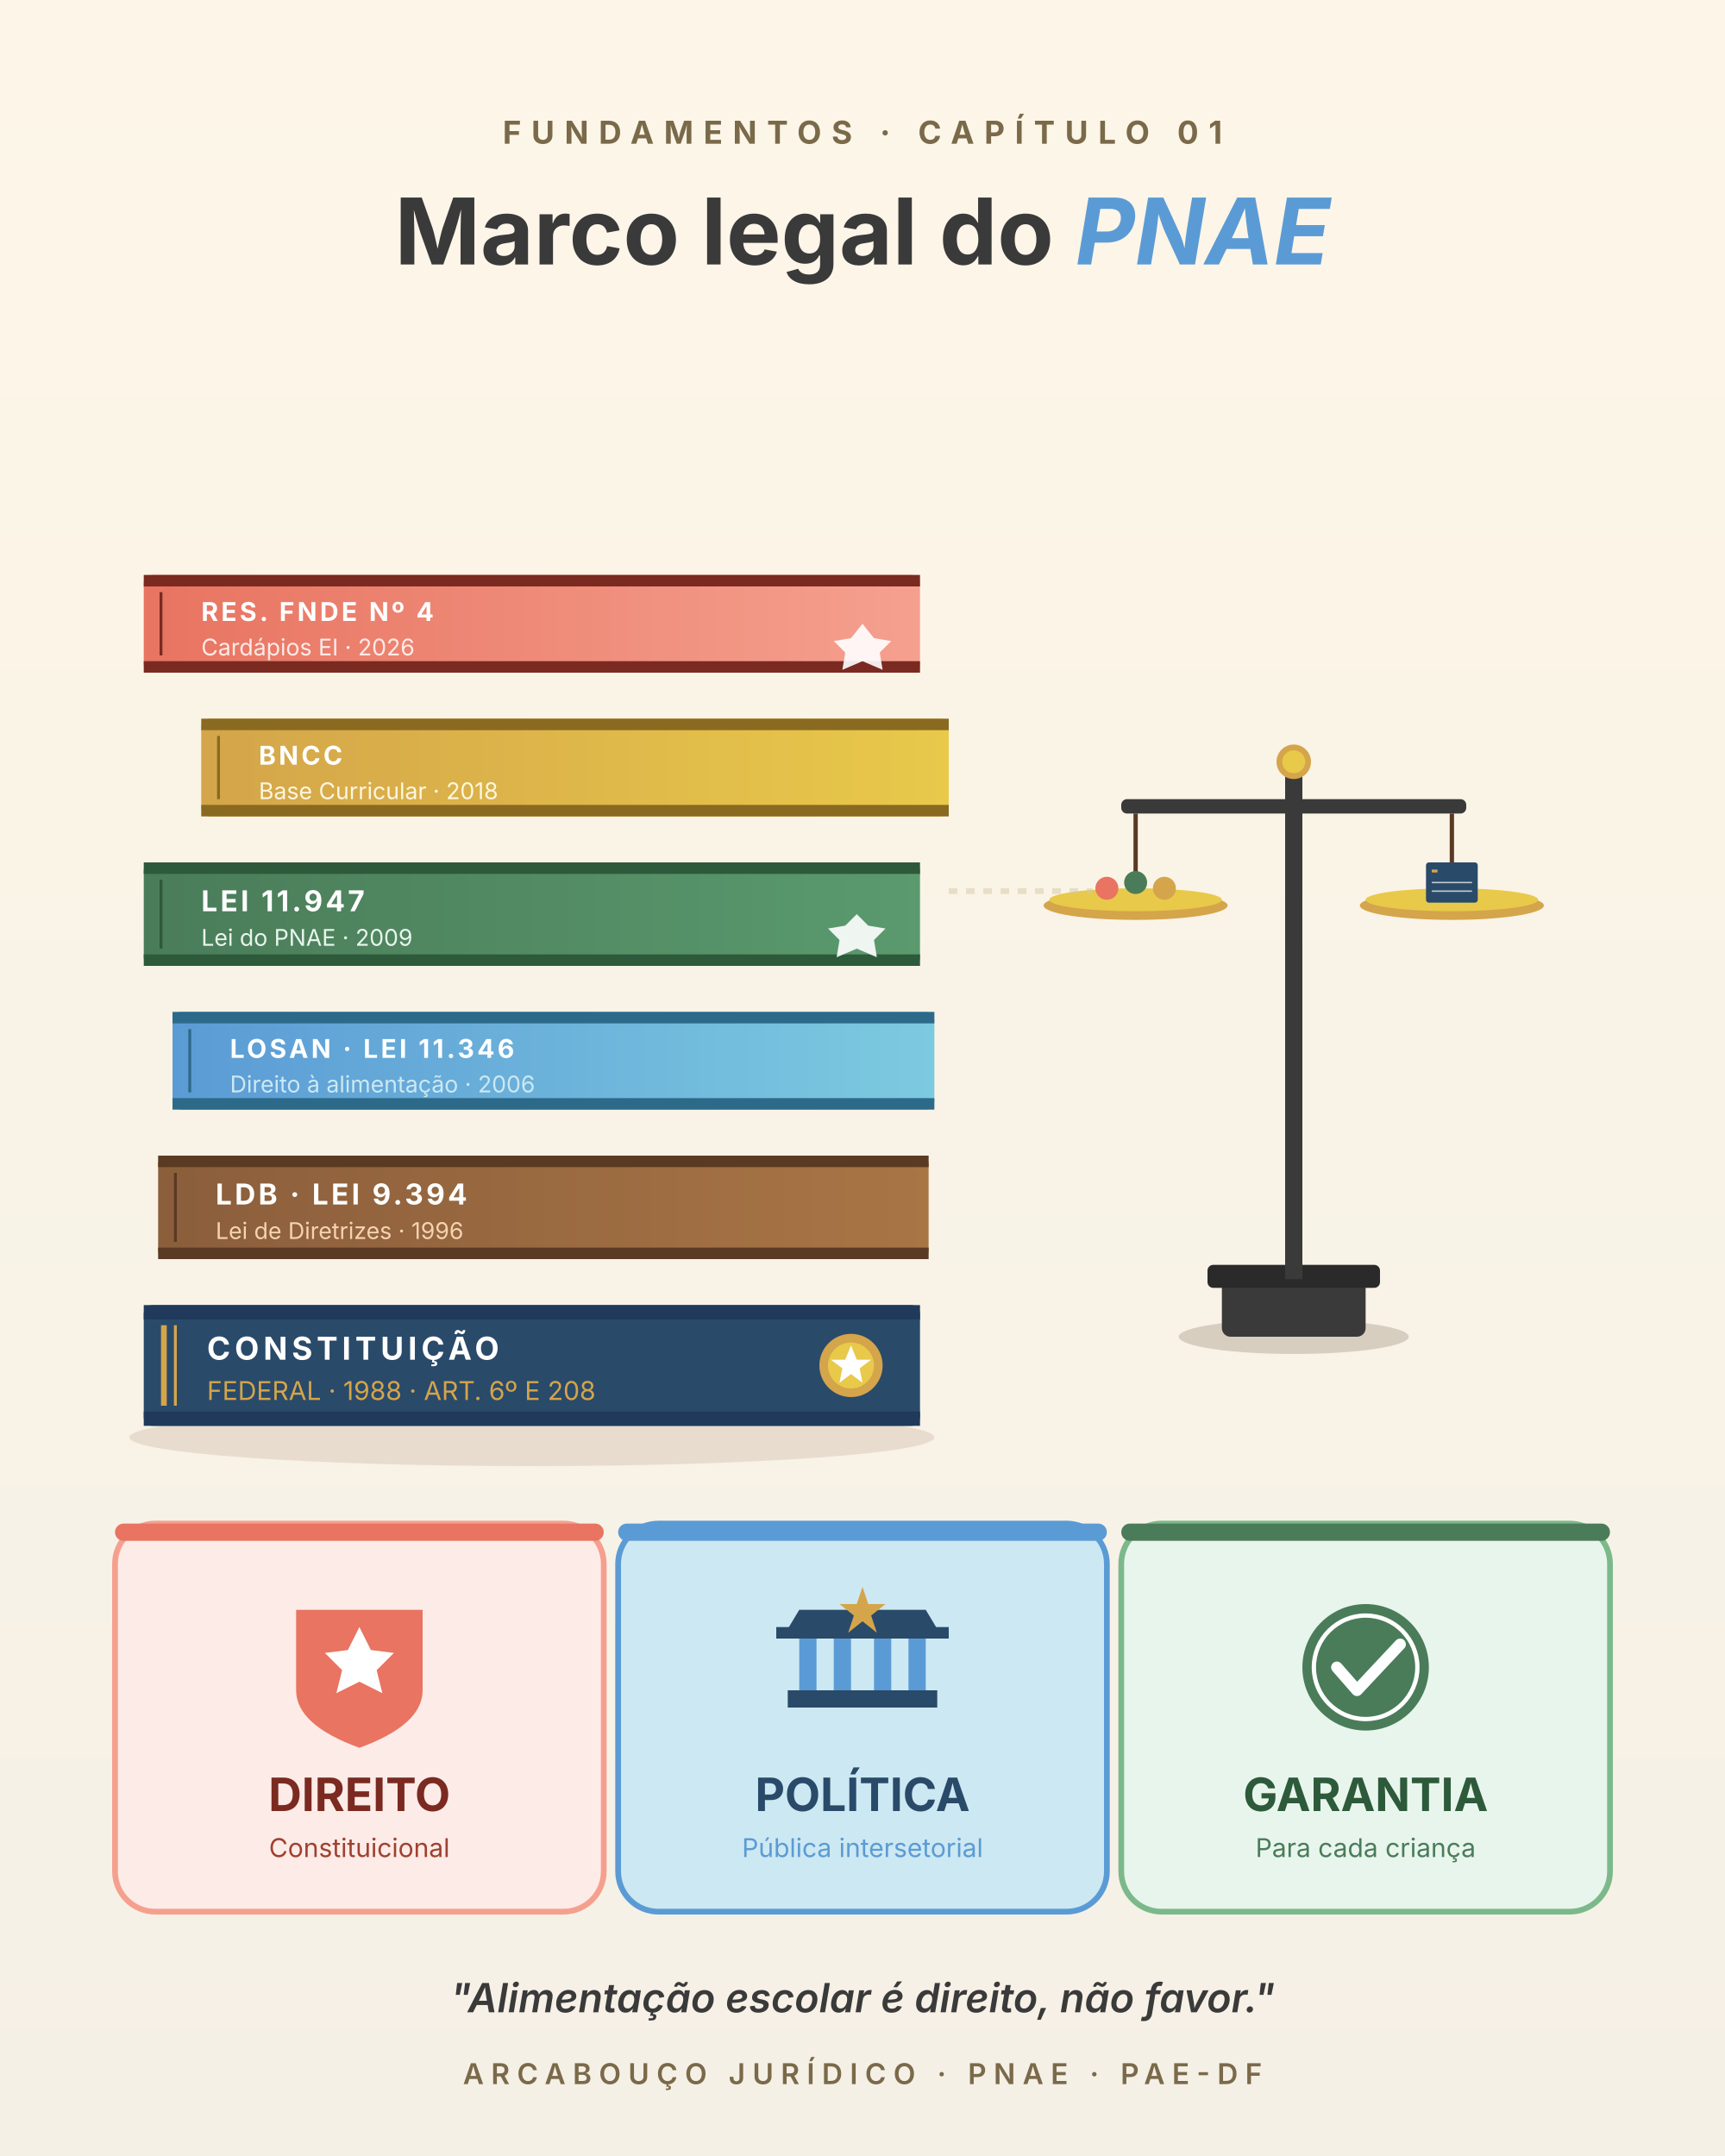
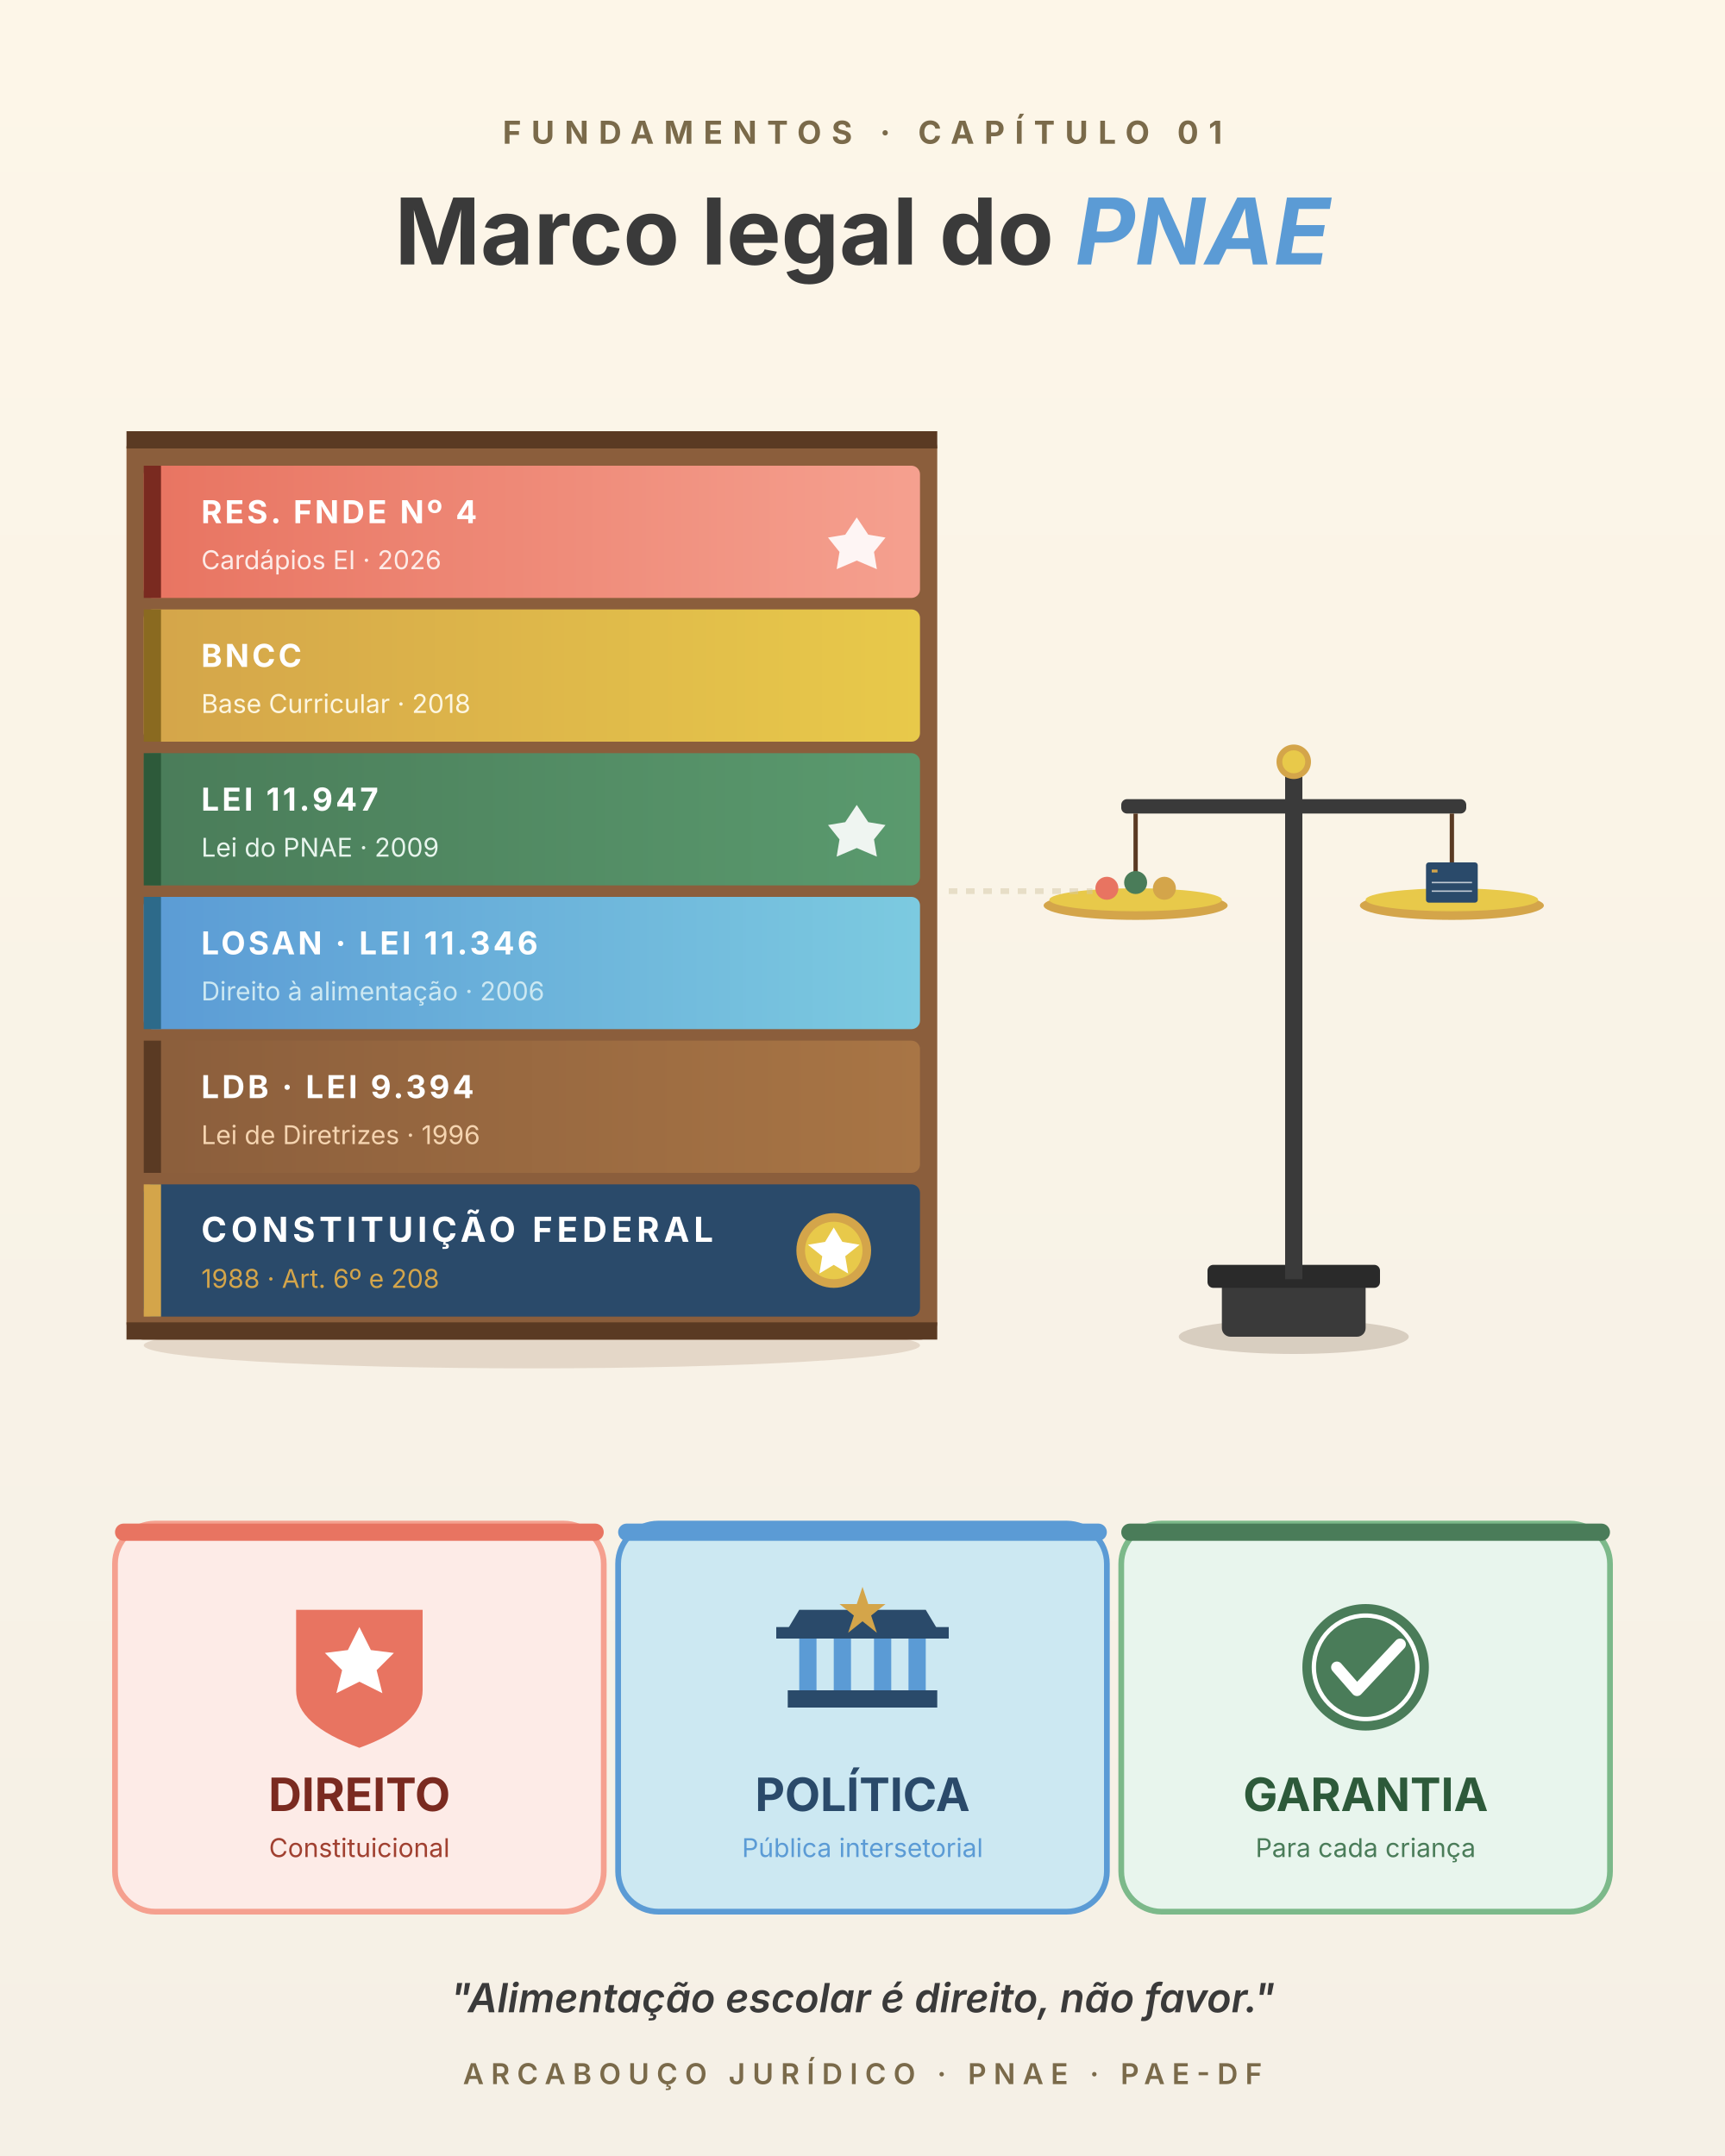
<svg xmlns="http://www.w3.org/2000/svg" viewBox="0 0 600 750">
  <defs>
    <linearGradient id="bg-marco" x1="0" x2="0" y1="0" y2="1">
      <stop offset="0" stop-color="#fdf6e8" />
      <stop offset="1" stop-color="#f5f0e6" />
    </linearGradient>
    <linearGradient id="capa-1" x1="0" x2="1" y1="0" y2="0">
      <stop offset="0" stop-color="#8B5E3C" />
      <stop offset="1" stop-color="#a87545" />
    </linearGradient>
    <linearGradient id="capa-2" x1="0" x2="1" y1="0" y2="0">
      <stop offset="0" stop-color="#5b9bd5" />
      <stop offset="1" stop-color="#7ccae0" />
    </linearGradient>
    <linearGradient id="capa-3" x1="0" x2="1" y1="0" y2="0">
      <stop offset="0" stop-color="#4A7C59" />
      <stop offset="1" stop-color="#5A9A6E" />
    </linearGradient>
    <linearGradient id="capa-4" x1="0" x2="1" y1="0" y2="0">
      <stop offset="0" stop-color="#D4A54A" />
      <stop offset="1" stop-color="#E8C94A" />
    </linearGradient>
    <linearGradient id="capa-5" x1="0" x2="1" y1="0" y2="0">
      <stop offset="0" stop-color="#E87461" />
      <stop offset="1" stop-color="#F5A08F" />
    </linearGradient>
  </defs>
  <rect width="600" height="750" fill="url(#bg-marco)" />
  <text x="300" y="50" text-anchor="middle" font-family="Inter,sans-serif" font-size="11" font-weight="700" letter-spacing="3.5" fill="#7a6a4a">FUNDAMENTOS · CAPÍTULO 01</text>
  <text x="300" y="92" text-anchor="middle" font-family="Inter,sans-serif" font-size="32" font-weight="700" fill="#3a3a3a">Marco legal do <tspan font-style="italic" fill="#5b9bd5">PNAE</tspan>
  </text>
-   <g transform="translate(50,160)">
-     <ellipse cx="135" cy="340" rx="140" ry="10" fill="#8B5E3C" opacity="0.15" />
-     <g transform="translate(0,40)">
-       <rect x="0" y="0" width="270" height="34" rx="3" fill="url(#capa-5)" />
-       <rect x="0" y="0" width="270" height="4" fill="#7a2a20" />
-       <rect x="0" y="30" width="270" height="4" fill="#7a2a20" />
-       <line x1="6" y1="6" x2="6" y2="28" stroke="#7a2a20" stroke-width="1" />
-       <text x="20" y="16" font-family="Inter,sans-serif" font-size="9" font-weight="700" letter-spacing="1" fill="#fff">RES. FNDE Nº 4</text>
-       <text x="20" y="28" font-family="Inter,sans-serif" font-size="8" fill="#fdebe7">Cardápios EI · 2026</text>
-       <path d="M250 17 L 254 22 L 260 23 L 256 27 L 257 33 L 250 30 L 243 33 L 244 27 L 240 23 L 246 22 Z" fill="#fff" opacity="0.9" />
+   <g transform="translate(50,150)">
+     <ellipse cx="135" cy="318" rx="135" ry="8" fill="#8B5E3C" opacity="0.18" />
+     <rect x="-6" y="0" width="282" height="316" rx="6" fill="#8B5E3C" />
+     <rect x="-6" y="0" width="282" height="6" fill="#5a3a23" />
+     <rect x="-6" y="310" width="282" height="6" fill="#5a3a23" />
+     <g transform="translate(0,12)">
+       <rect width="270" height="46" rx="3" fill="url(#capa-5)" />
+       <rect width="6" height="46" fill="#7a2a20" />
+       <text x="20" y="20" font-family="Inter,sans-serif" font-size="11" font-weight="700" letter-spacing="1" fill="#fff">RES. FNDE Nº 4</text>
+       <text x="20" y="36" font-family="Inter,sans-serif" font-size="9" fill="#fdebe7">Cardápios EI · 2026</text>
+       <path d="M248 18 L 252 24 L 258 25 L 254 30 L 255 36 L 248 33 L 241 36 L 242 30 L 238 25 L 244 24 Z" fill="#fff" opacity="0.9" />
    </g>
-     <g transform="translate(20,90)">
-       <rect x="0" y="0" width="260" height="34" rx="3" fill="url(#capa-4)" />
-       <rect x="0" y="0" width="260" height="4" fill="#8a6a20" />
-       <rect x="0" y="30" width="260" height="4" fill="#8a6a20" />
-       <line x1="6" y1="6" x2="6" y2="28" stroke="#8a6a20" stroke-width="1" />
-       <text x="20" y="16" font-family="Inter,sans-serif" font-size="9" font-weight="700" letter-spacing="1" fill="#fff">BNCC</text>
-       <text x="20" y="28" font-family="Inter,sans-serif" font-size="8" fill="#fdf6e0">Base Curricular · 2018</text>
+     <g transform="translate(0,62)">
+       <rect width="270" height="46" rx="3" fill="url(#capa-4)" />
+       <rect width="6" height="46" fill="#8a6a20" />
+       <text x="20" y="20" font-family="Inter,sans-serif" font-size="11" font-weight="700" letter-spacing="1" fill="#fff">BNCC</text>
+       <text x="20" y="36" font-family="Inter,sans-serif" font-size="9" fill="#fdf6e0">Base Curricular · 2018</text>
    </g>
-     <g transform="translate(0,140)">
-       <rect x="0" y="0" width="270" height="36" rx="3" fill="url(#capa-3)" />
-       <rect x="0" y="0" width="270" height="4" fill="#2d5a3a" />
-       <rect x="0" y="32" width="270" height="4" fill="#2d5a3a" />
-       <line x1="6" y1="6" x2="6" y2="30" stroke="#2d5a3a" stroke-width="1" />
-       <text x="20" y="17" font-family="Inter,sans-serif" font-size="10" font-weight="700" letter-spacing="1" fill="#fff">LEI 11.947</text>
-       <text x="20" y="29" font-family="Inter,sans-serif" font-size="8" fill="#e8f5ed">Lei do PNAE · 2009</text>
-       <path d="M248 18 L 252 22 L 258 23 L 254 27 L 255 33 L 248 30 L 241 33 L 242 27 L 238 23 L 244 22 Z" fill="#fff" opacity="0.9" />
+     <g transform="translate(0,112)">
+       <rect width="270" height="46" rx="3" fill="url(#capa-3)" />
+       <rect width="6" height="46" fill="#2d5a3a" />
+       <text x="20" y="20" font-family="Inter,sans-serif" font-size="11" font-weight="700" letter-spacing="1" fill="#fff">LEI 11.947</text>
+       <text x="20" y="36" font-family="Inter,sans-serif" font-size="9" fill="#e8f5ed">Lei do PNAE · 2009</text>
+       <path d="M248 18 L 252 24 L 258 25 L 254 30 L 255 36 L 248 33 L 241 36 L 242 30 L 238 25 L 244 24 Z" fill="#fff" opacity="0.9" />
    </g>
-     <g transform="translate(10,192)">
-       <rect x="0" y="0" width="265" height="34" rx="3" fill="url(#capa-2)" />
-       <rect x="0" y="0" width="265" height="4" fill="#2d6a8a" />
-       <rect x="0" y="30" width="265" height="4" fill="#2d6a8a" />
-       <line x1="6" y1="6" x2="6" y2="28" stroke="#2d6a8a" stroke-width="1" />
-       <text x="20" y="16" font-family="Inter,sans-serif" font-size="9" font-weight="700" letter-spacing="1" fill="#fff">LOSAN · LEI 11.346</text>
-       <text x="20" y="28" font-family="Inter,sans-serif" font-size="8" fill="#cce8f2">Direito à alimentação · 2006</text>
+     <g transform="translate(0,162)">
+       <rect width="270" height="46" rx="3" fill="url(#capa-2)" />
+       <rect width="6" height="46" fill="#2d6a8a" />
+       <text x="20" y="20" font-family="Inter,sans-serif" font-size="11" font-weight="700" letter-spacing="1" fill="#fff">LOSAN · LEI 11.346</text>
+       <text x="20" y="36" font-family="Inter,sans-serif" font-size="9" fill="#cce8f2">Direito à alimentação · 2006</text>
    </g>
-     <g transform="translate(5,242)">
-       <rect x="0" y="0" width="268" height="36" rx="3" fill="url(#capa-1)" />
-       <rect x="0" y="0" width="268" height="4" fill="#5a3a23" />
-       <rect x="0" y="32" width="268" height="4" fill="#5a3a23" />
-       <line x1="6" y1="6" x2="6" y2="30" stroke="#5a3a23" stroke-width="1" />
-       <text x="20" y="17" font-family="Inter,sans-serif" font-size="10" font-weight="700" letter-spacing="1" fill="#fff">LDB · LEI 9.394</text>
-       <text x="20" y="29" font-family="Inter,sans-serif" font-size="8" fill="#f5d4b0">Lei de Diretrizes · 1996</text>
+     <g transform="translate(0,212)">
+       <rect width="270" height="46" rx="3" fill="url(#capa-1)" />
+       <rect width="6" height="46" fill="#5a3a23" />
+       <text x="20" y="20" font-family="Inter,sans-serif" font-size="11" font-weight="700" letter-spacing="1" fill="#fff">LDB · LEI 9.394</text>
+       <text x="20" y="36" font-family="Inter,sans-serif" font-size="9" fill="#f5d4b0">Lei de Diretrizes · 1996</text>
    </g>
-     <g transform="translate(0,294)">
-       <rect x="0" y="0" width="270" height="42" rx="3" fill="#2a4a6a" />
-       <rect x="0" y="0" width="270" height="5" fill="#1f3a5a" />
-       <rect x="0" y="37" width="270" height="5" fill="#1f3a5a" />
-       <line x1="7" y1="7" x2="7" y2="35" stroke="#D4A54A" stroke-width="2" />
-       <line x1="11" y1="7" x2="11" y2="35" stroke="#D4A54A" stroke-width="1" />
-       <text x="22" y="19" font-family="Inter,sans-serif" font-size="11" font-weight="700" letter-spacing="1.5" fill="#fff">CONSTITUIÇÃO</text>
-       <text x="22" y="33" font-family="Inter,sans-serif" font-size="9" fill="#D4A54A">FEDERAL · 1988 · ART. 6º E 208</text>
-       <circle cx="246" cy="21" r="11" fill="#D4A54A" />
-       <circle cx="246" cy="21" r="8" fill="#E8C94A" />
-       <path d="M246 14 L 248 19 L 253 19 L 249 22 L 250 27 L 246 24 L 242 27 L 243 22 L 239 19 L 244 19 Z" fill="#fff" />
+     <g transform="translate(0,262)">
+       <rect width="270" height="46" rx="3" fill="#2a4a6a" />
+       <rect width="6" height="46" fill="#D4A54A" />
+       <text x="20" y="20" font-family="Inter,sans-serif" font-size="12" font-weight="700" letter-spacing="1.5" fill="#fff">CONSTITUIÇÃO FEDERAL</text>
+       <text x="20" y="36" font-family="Inter,sans-serif" font-size="9" fill="#D4A54A">1988 · Art. 6º e 208</text>
+       <circle cx="240" cy="23" r="13" fill="#D4A54A" />
+       <circle cx="240" cy="23" r="10" fill="#E8C94A" />
+       <path d="M240 15 L 243 20 L 249 21 L 244 25 L 245 31 L 240 28 L 235 31 L 236 25 L 231 21 L 237 20 Z" fill="#fff" />
    </g>
  </g>
  <g transform="translate(450,310)">
    <ellipse cx="0" cy="155" rx="40" ry="6" fill="#5a3a23" opacity="0.2" />
    <rect x="-25" y="135" width="50" height="20" rx="3" fill="#3a3a3a" />
    <rect x="-30" y="130" width="60" height="8" rx="2" fill="#2a2a2a" />
    <rect x="-3" y="-40" width="6" height="175" fill="#3a3a3a" />
    <circle cx="0" cy="-45" r="6" fill="#D4A54A" />
    <circle cx="0" cy="-45" r="4" fill="#E8C94A" />
    <rect x="-60" y="-32" width="120" height="5" rx="2" fill="#3a3a3a" />
    <line x1="-55" y1="-27" x2="-55" y2="0" stroke="#5a3a23" stroke-width="1.5" />
    <line x1="55" y1="-27" x2="55" y2="0" stroke="#5a3a23" stroke-width="1.5" />
    <ellipse cx="-55" cy="5" rx="32" ry="5" fill="#D4A54A" />
    <ellipse cx="-55" cy="3" rx="30" ry="4" fill="#E8C94A" />
    <circle cx="-65" cy="-1" r="4" fill="#E87461" />
    <circle cx="-55" cy="-3" r="4" fill="#4A7C59" />
    <circle cx="-45" cy="-1" r="4" fill="#D4A54A" />
    <ellipse cx="55" cy="5" rx="32" ry="5" fill="#D4A54A" />
    <ellipse cx="55" cy="3" rx="30" ry="4" fill="#E8C94A" />
    <rect x="46" y="-10" width="18" height="14" rx="1" fill="#2a4a6a" />
    <line x1="48" y1="-7" x2="50" y2="-7" stroke="#D4A54A" stroke-width="1" />
    <line x1="48" y1="-3" x2="62" y2="-3" stroke="#fff" stroke-width="0.5" opacity="0.7" />
    <line x1="48" y1="0" x2="62" y2="0" stroke="#fff" stroke-width="0.5" opacity="0.7" />
  </g>
  <g transform="translate(330,310)" opacity="0.5">
    <path d="M0 0 Q 30 0 50 0" stroke="#d4c8a8" stroke-width="2" fill="none" stroke-dasharray="3,3" />
  </g>
  <g transform="translate(40,530)">
    <g transform="translate(0,0)">
      <rect x="0" y="0" width="170" height="135" rx="14" fill="#fdebe7" stroke="#F5A08F" stroke-width="2" />
      <rect x="0" y="0" width="170" height="6" rx="3" fill="#E87461" />
      <g transform="translate(85,50)">
        <path d="M-22 -20 L 22 -20 L 22 8 Q 22 20 0 28 Q -22 20 -22 8 Z" fill="#E87461" />
        <path d="M0 -14 L 4 -6 L 12 -5 L 6 1 L 8 9 L 0 5 L -8 9 L -6 1 L -12 -5 L -4 -6 Z" fill="#fff" />
      </g>
      <text x="85" y="100" text-anchor="middle" font-family="Inter,sans-serif" font-size="16" font-weight="700" fill="#7a2a20">DIREITO</text>
      <text x="85" y="116" text-anchor="middle" font-family="Inter,sans-serif" font-size="9" fill="#a04030">Constituicional</text>
    </g>
    <g transform="translate(175,0)">
      <rect x="0" y="0" width="170" height="135" rx="14" fill="#cce8f2" stroke="#5b9bd5" stroke-width="2" />
      <rect x="0" y="0" width="170" height="6" rx="3" fill="#5b9bd5" />
      <g transform="translate(85,50)">
        <rect x="-26" y="8" width="52" height="6" fill="#2a4a6a" />
        <rect x="-22" y="-10" width="6" height="18" fill="#5b9bd5" />
        <rect x="-10" y="-10" width="6" height="18" fill="#5b9bd5" />
        <rect x="4" y="-10" width="6" height="18" fill="#5b9bd5" />
        <rect x="16" y="-10" width="6" height="18" fill="#5b9bd5" />
        <path d="M-28 -10 L 28 -10 L 22 -20 L -22 -20 Z" fill="#2a4a6a" />
        <rect x="-30" y="-14" width="60" height="4" fill="#2a4a6a" />
        <path d="M0 -28 L 2 -22 L 8 -22 L 3 -18 L 5 -12 L 0 -16 L -5 -12 L -3 -18 L -8 -22 L -2 -22 Z" fill="#D4A54A" />
      </g>
      <text x="85" y="100" text-anchor="middle" font-family="Inter,sans-serif" font-size="16" font-weight="700" fill="#2a4a6a">POLÍTICA</text>
      <text x="85" y="116" text-anchor="middle" font-family="Inter,sans-serif" font-size="9" fill="#5b9bd5">Pública intersetorial</text>
    </g>
    <g transform="translate(350,0)">
      <rect x="0" y="0" width="170" height="135" rx="14" fill="#e8f5ed" stroke="#7CB98A" stroke-width="2" />
      <rect x="0" y="0" width="170" height="6" rx="3" fill="#4A7C59" />
      <g transform="translate(85,50)">
        <circle cx="0" cy="0" r="22" fill="#4A7C59" />
        <circle cx="0" cy="0" r="18" fill="none" stroke="#fff" stroke-width="1.5" />
        <path d="M-10 0 L -3 8 L 12 -8" stroke="#fff" stroke-width="4" fill="none" stroke-linecap="round" stroke-linejoin="round" />
      </g>
      <text x="85" y="100" text-anchor="middle" font-family="Inter,sans-serif" font-size="16" font-weight="700" fill="#2d5a3a">GARANTIA</text>
      <text x="85" y="116" text-anchor="middle" font-family="Inter,sans-serif" font-size="9" fill="#4A7C59">Para cada criança</text>
    </g>
  </g>
  <text x="300" y="700" text-anchor="middle" font-family="Inter,sans-serif" font-size="14" font-weight="600" fill="#3a3a3a" font-style="italic">"Alimentação escolar é direito, não favor."</text>
  <text x="300" y="725" text-anchor="middle" font-family="Inter,sans-serif" font-size="10" font-weight="600" letter-spacing="2.5" fill="#7a6a4a">ARCABOUÇO JURÍDICO · PNAE · PAE-DF</text>
</svg>
